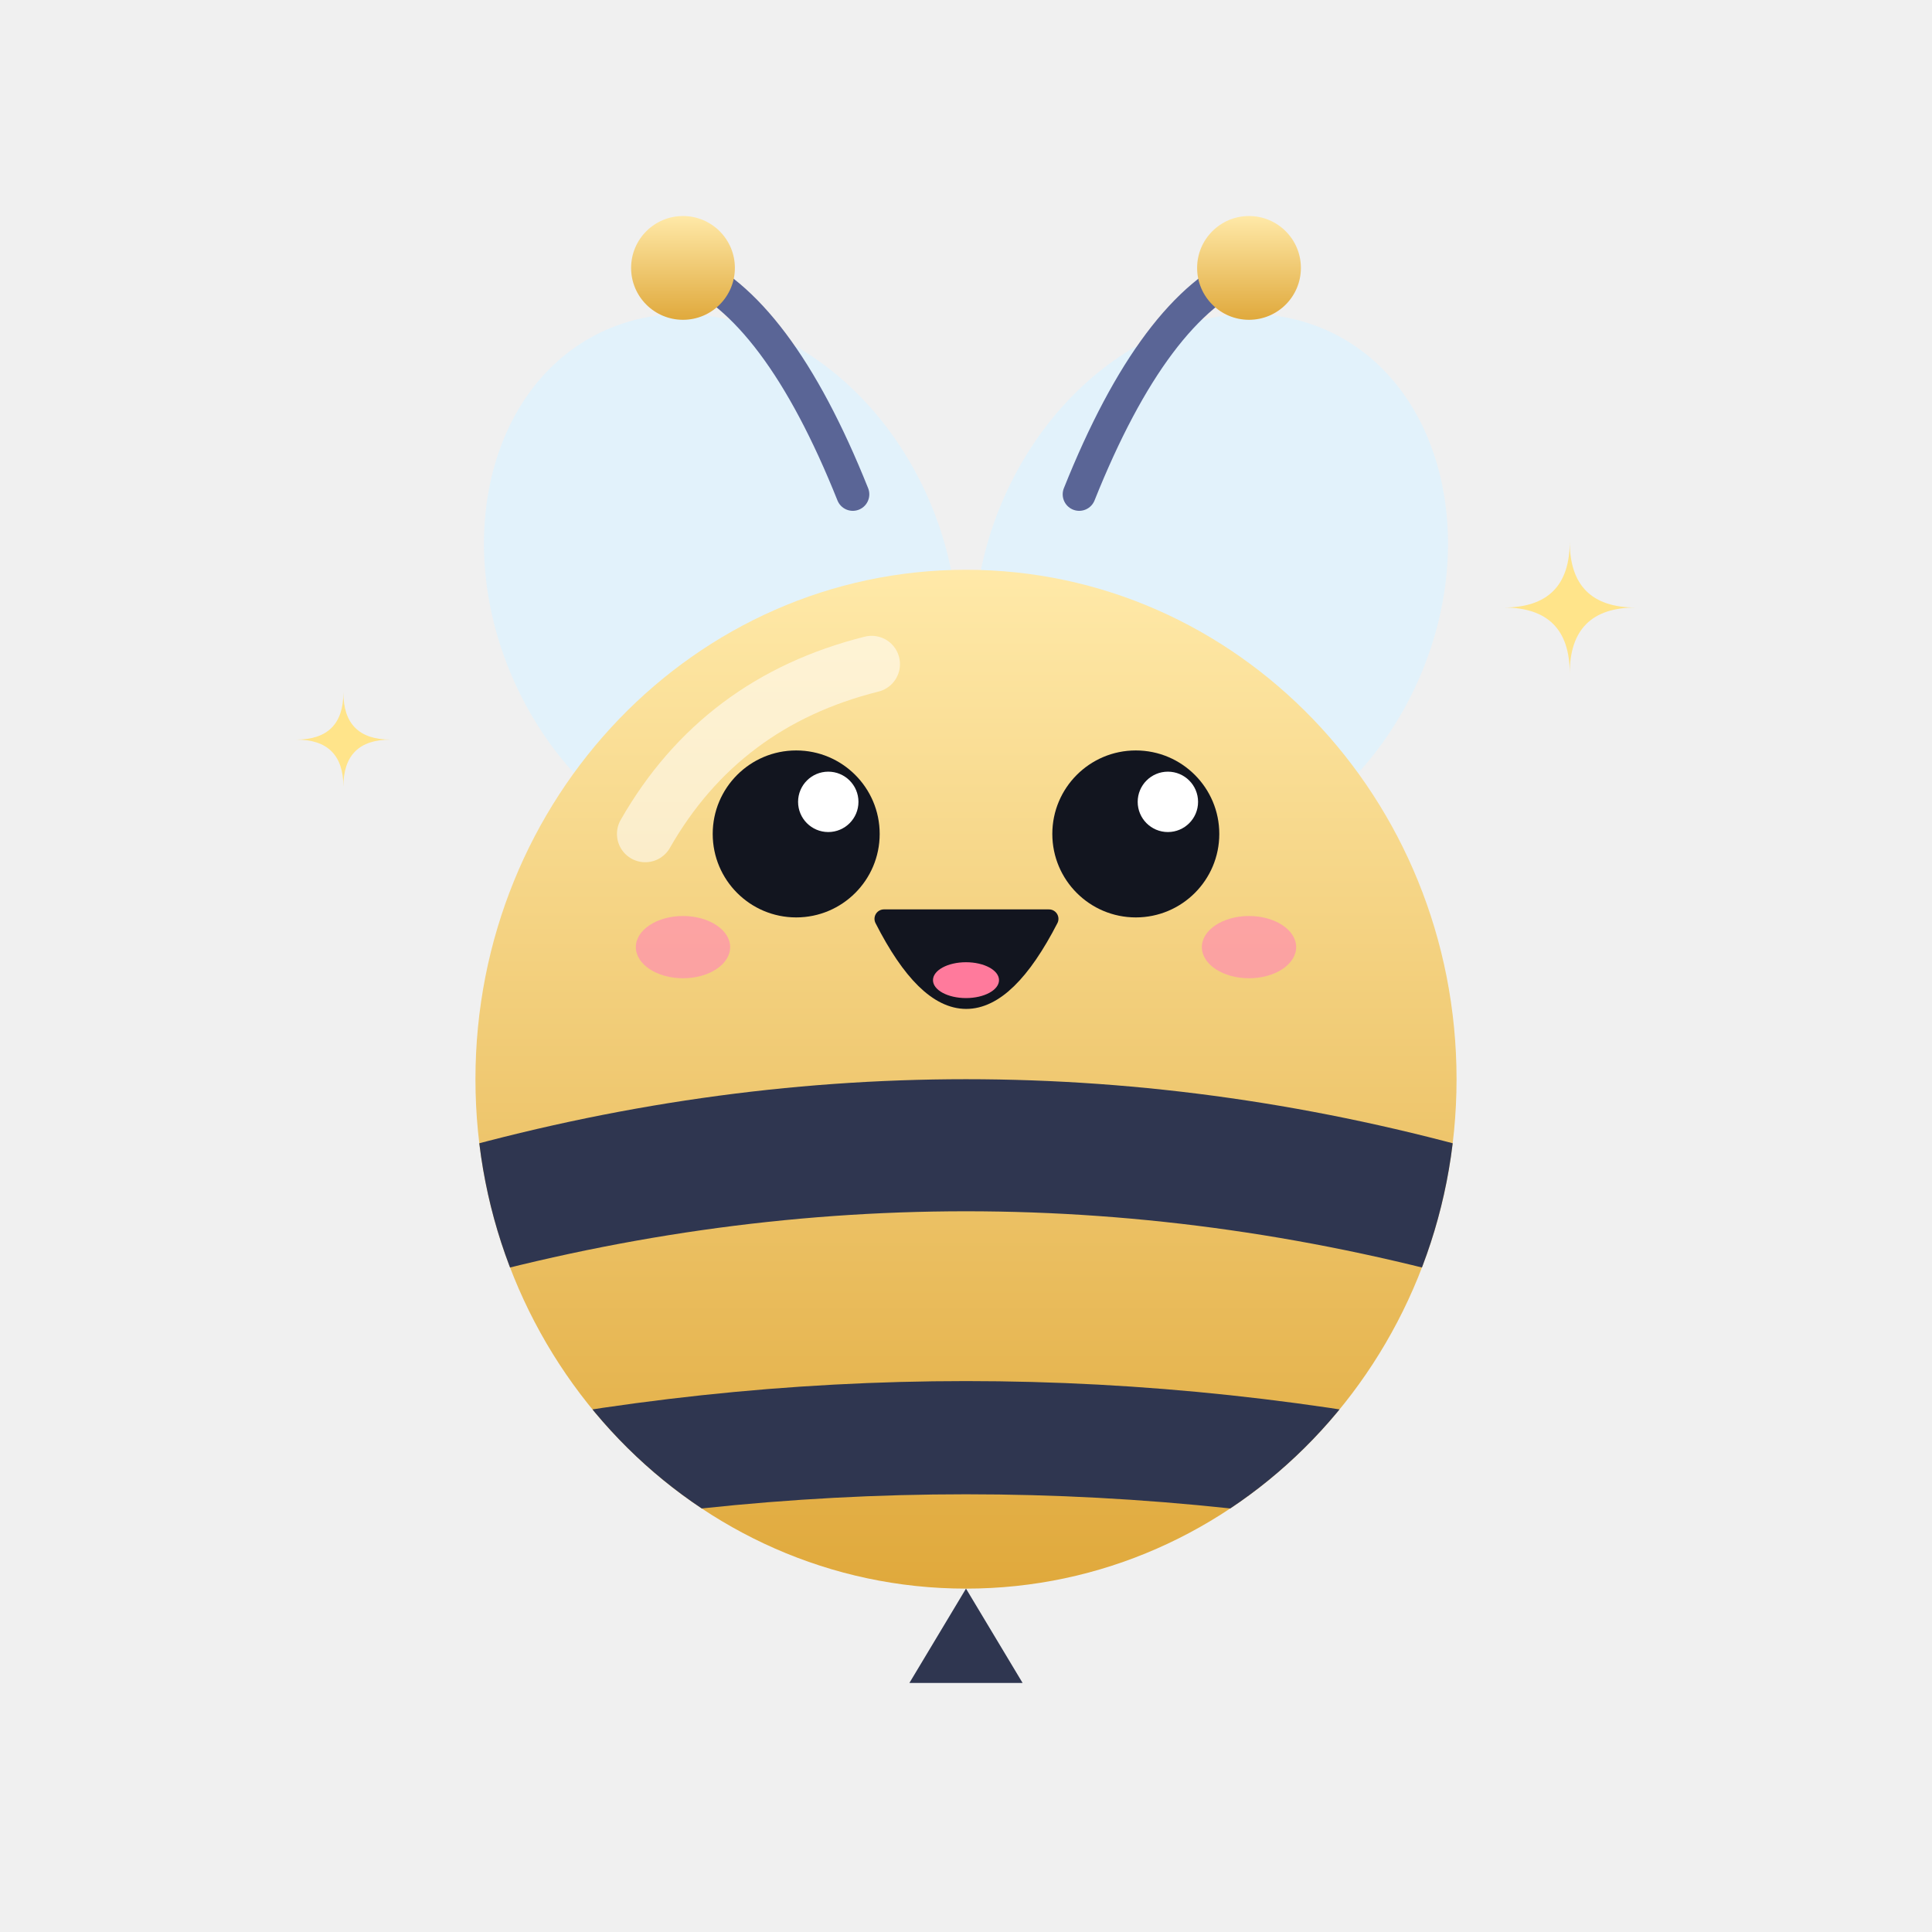
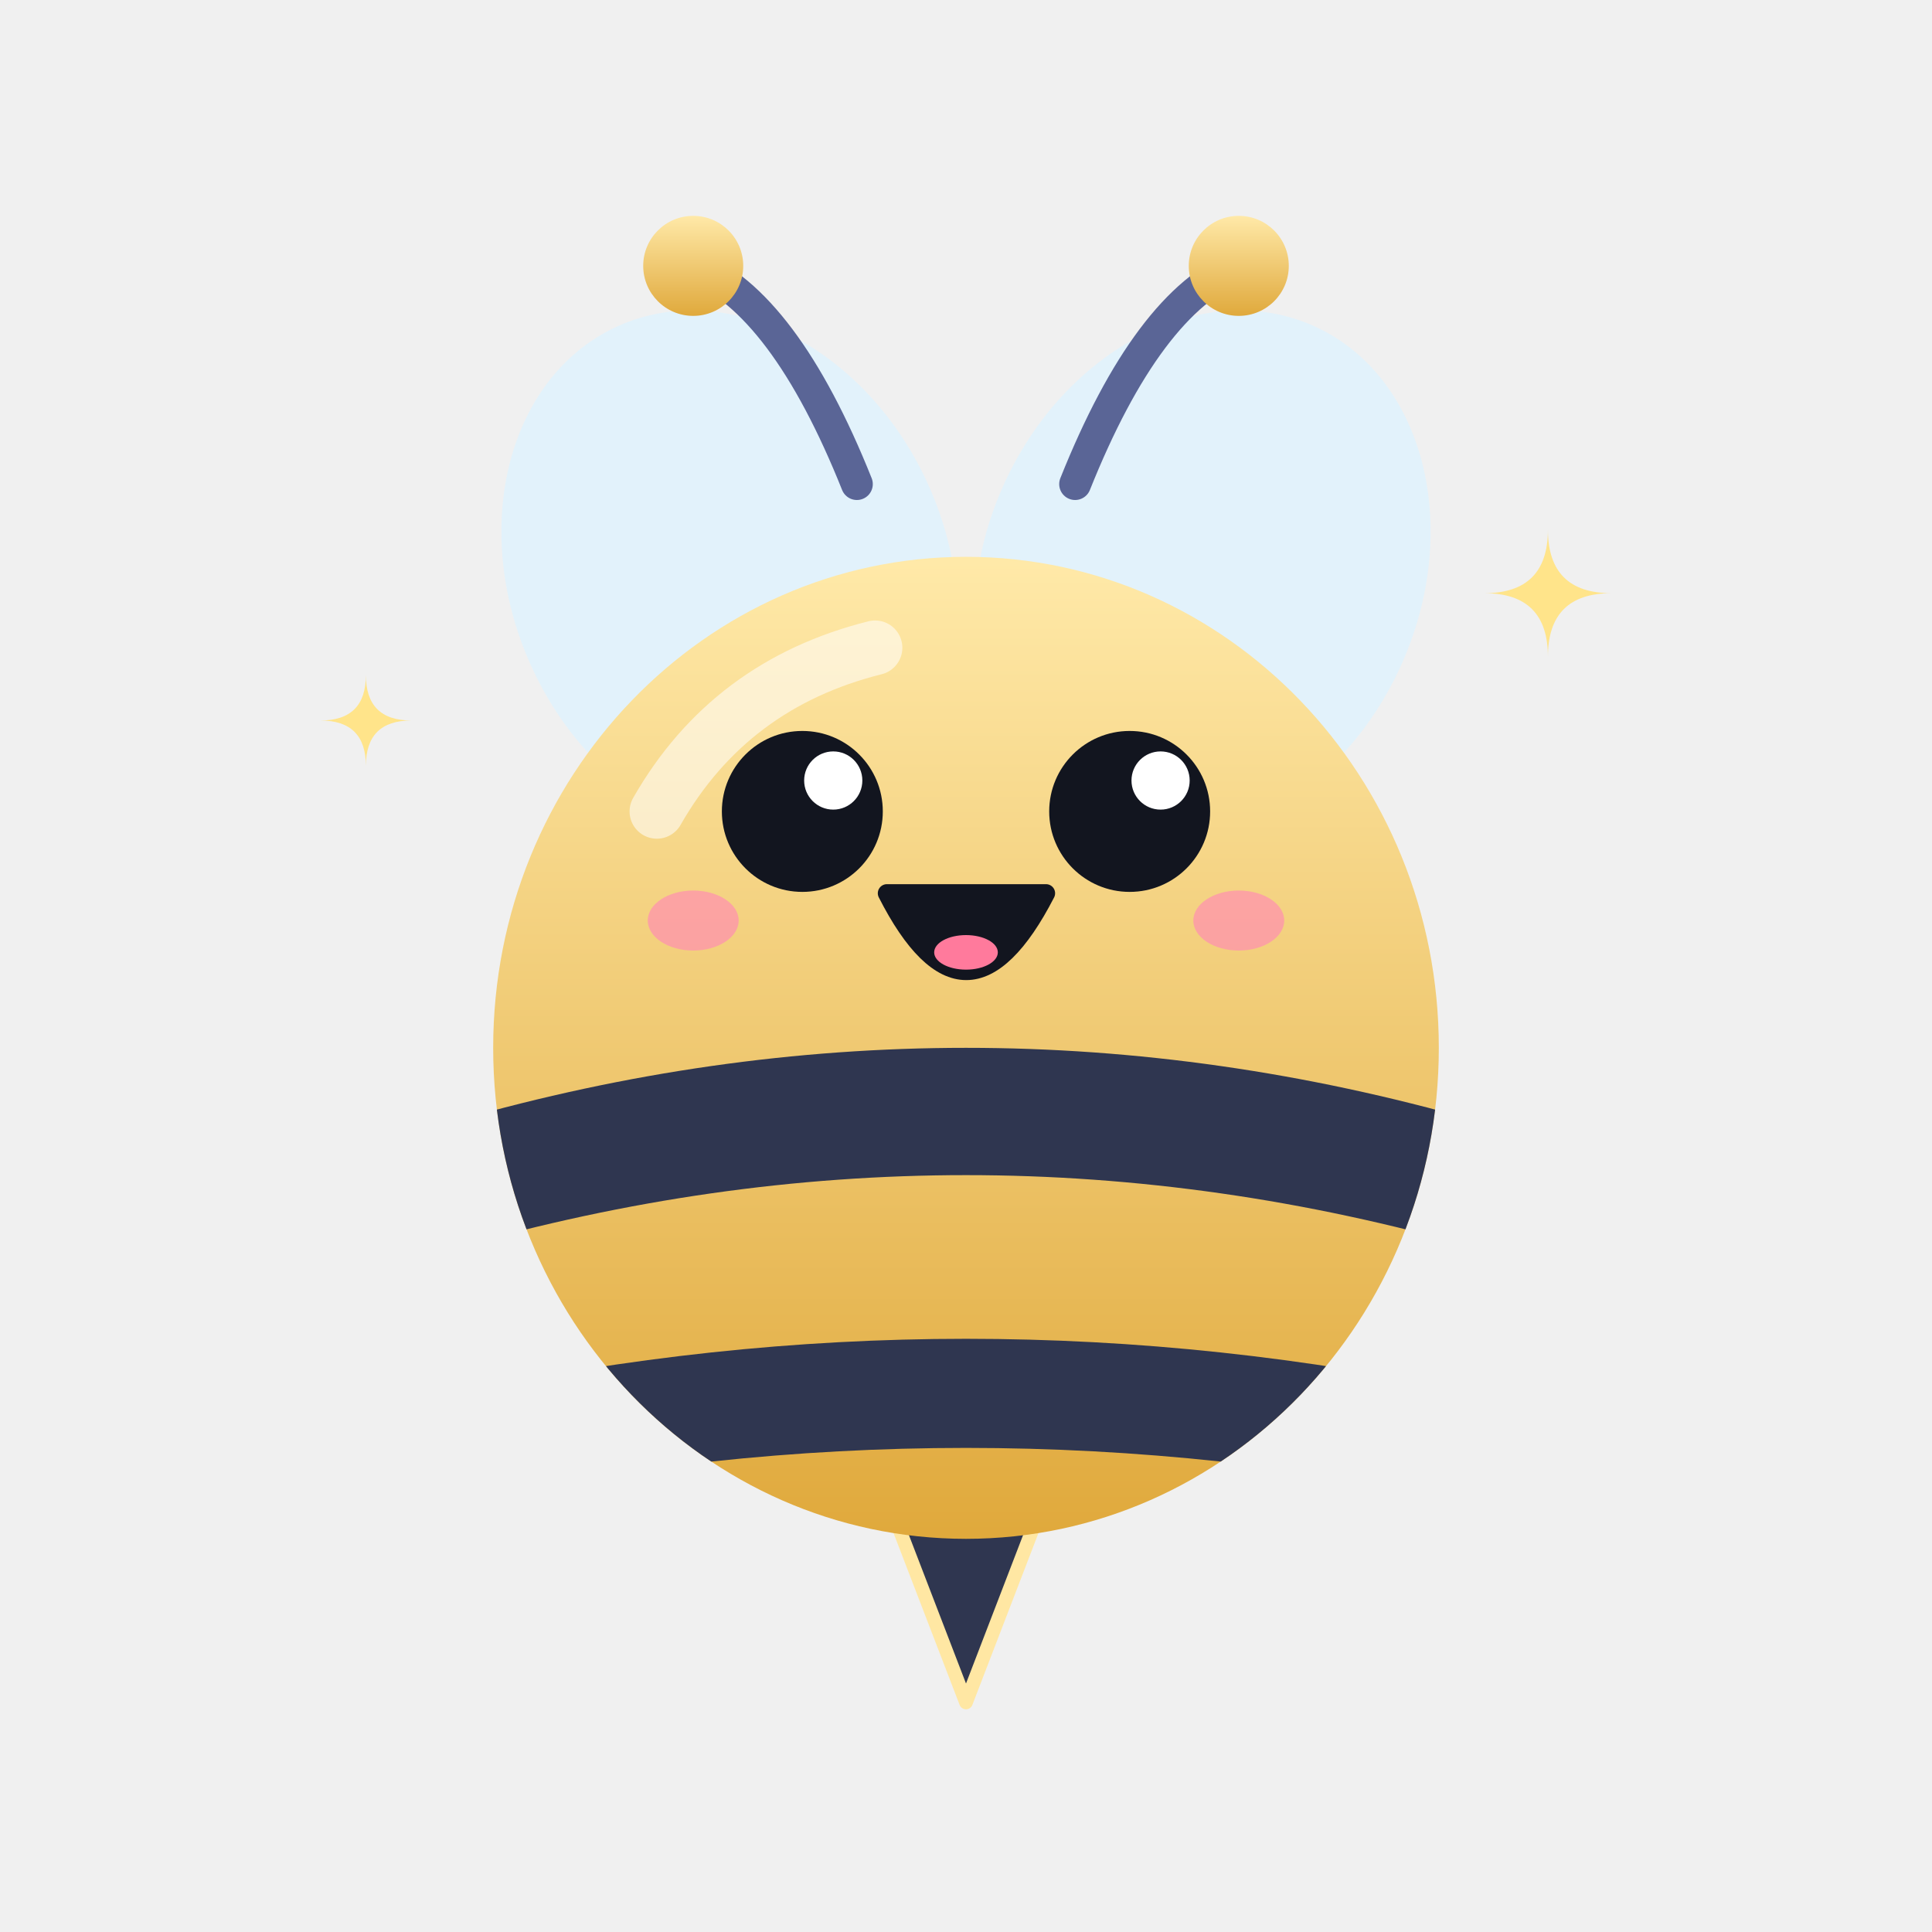
<svg xmlns="http://www.w3.org/2000/svg" width="1024" height="1024" viewBox="0 0 1024 1024">
  <defs>
    <linearGradient id="br" x1="0" y1="0" x2="1" y2="1">
      <stop offset="0" stop-color="#7FD6FF" />
      <stop offset="1" stop-color="#6A5BFF" />
    </linearGradient>
    <filter id="solid">
      <feFlood flood-color="#FFFFFF" />
      <feComposite in2="SourceAlpha" operator="in" />
    </filter>
  </defs>
-   <svg x="112" y="112" width="800" height="800" viewBox="20 30 160 160">
+   <svg x="112" y="112" width="800" height="800" viewBox="17 30 166 166">
    <defs>
      <linearGradient id="bzg5" x1="0" y1="0" x2="0" y2="1">
        <stop offset="0" stop-color="#FFE9A8" />
        <stop offset="1" stop-color="#E0A93C" />
      </linearGradient>
      <clipPath id="bzc5">
        <ellipse cx="100" cy="122" rx="52" ry="54" />
      </clipPath>
    </defs>
    <ellipse cx="74" cy="70" rx="24" ry="30" fill="#DDF3FF" opacity="0.75" transform="rotate(-24 74 70)" />
    <ellipse cx="126" cy="70" rx="24" ry="30" fill="#DDF3FF" opacity="0.75" transform="rotate(24 126 70)" />
    <path d="M88 60 Q80 40 70 36 M112 60 Q120 40 130 36" fill="none" stroke="#5A6596" stroke-width="3.5" stroke-linecap="round" />
    <circle cx="70" cy="36" r="5.5" fill="url(#bzg5)" />
    <circle cx="130" cy="36" r="5.5" fill="url(#bzg5)" />
+     <path d="M90 168 Q100 177 110 168 L100 194Z" fill="#2F3650" stroke="#FFE7A3" stroke-width="1.5" stroke-linejoin="round" />
    <ellipse cx="100" cy="122" rx="52" ry="54" fill="url(#bzg5)" />
    <g clip-path="url(#bzc5)">
      <path d="M44 130 Q100 114 156 130 L156 144 Q100 128 44 144Z" fill="#2F3650" />
      <path d="M44 160 Q100 148 156 160 L156 172 Q100 160 44 172Z" fill="#2F3650" />
    </g>
    <path d="M66 96 Q74 82 90 78" fill="none" stroke="#fff" stroke-width="6" stroke-linecap="round" opacity=".55" />
    <ellipse cx="70" cy="108" rx="5" ry="3.3" fill="#FF8FB1" opacity="0.7" />
    <ellipse cx="130" cy="108" rx="5" ry="3.3" fill="#FF8FB1" opacity="0.7" />
    <circle cx="82" cy="96" r="8.85" fill="#12151F" />
    <circle cx="85.4" cy="92.6" r="3.2" fill="#fff" />
    <circle cx="118" cy="96" r="8.85" fill="#12151F" />
    <circle cx="121.4" cy="92.6" r="3.2" fill="#fff" />
    <path d="M91.3 105 Q100 122.1 108.8 105Z" fill="#12151F" stroke="#12151F" stroke-width="2" stroke-linejoin="round" />
    <ellipse cx="100" cy="111.5" rx="3.5" ry="1.9" fill="#FF7A9C" />
    <path d="M164 65 Q164 72 171 72 Q164 72 164 79 Q164 72 157 72 Q164 72 164 65Z" fill="#FFE48A" />
    <path d="M34 81 Q34 86 39 86 Q34 86 34 91 Q34 86 29 86 Q34 86 34 81Z" fill="#FFE48A" />
-     <path d="M100 176 L94 186 L106 186Z" fill="#2F3650" />
  </svg>
</svg>
